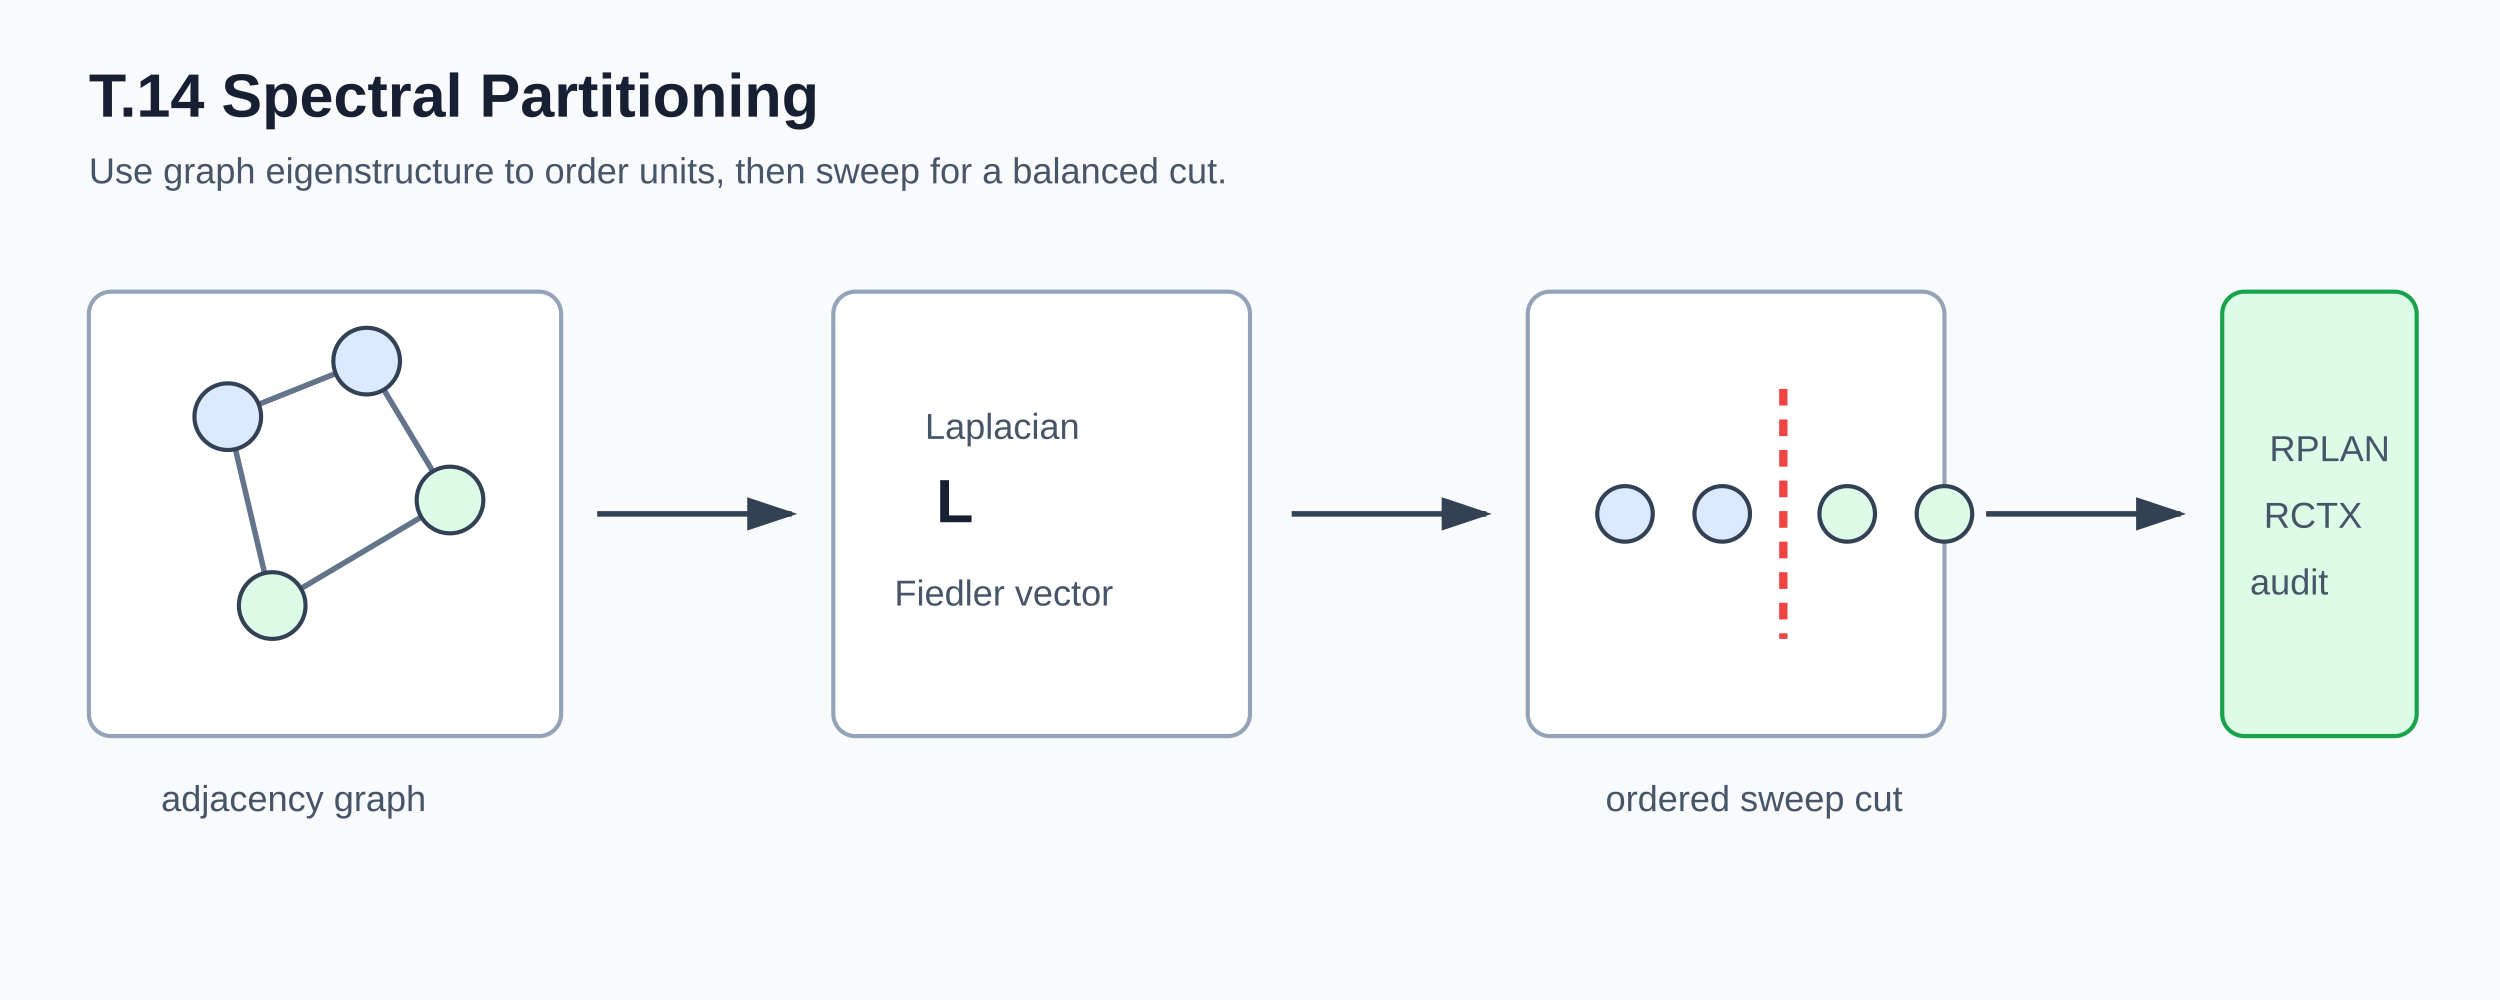
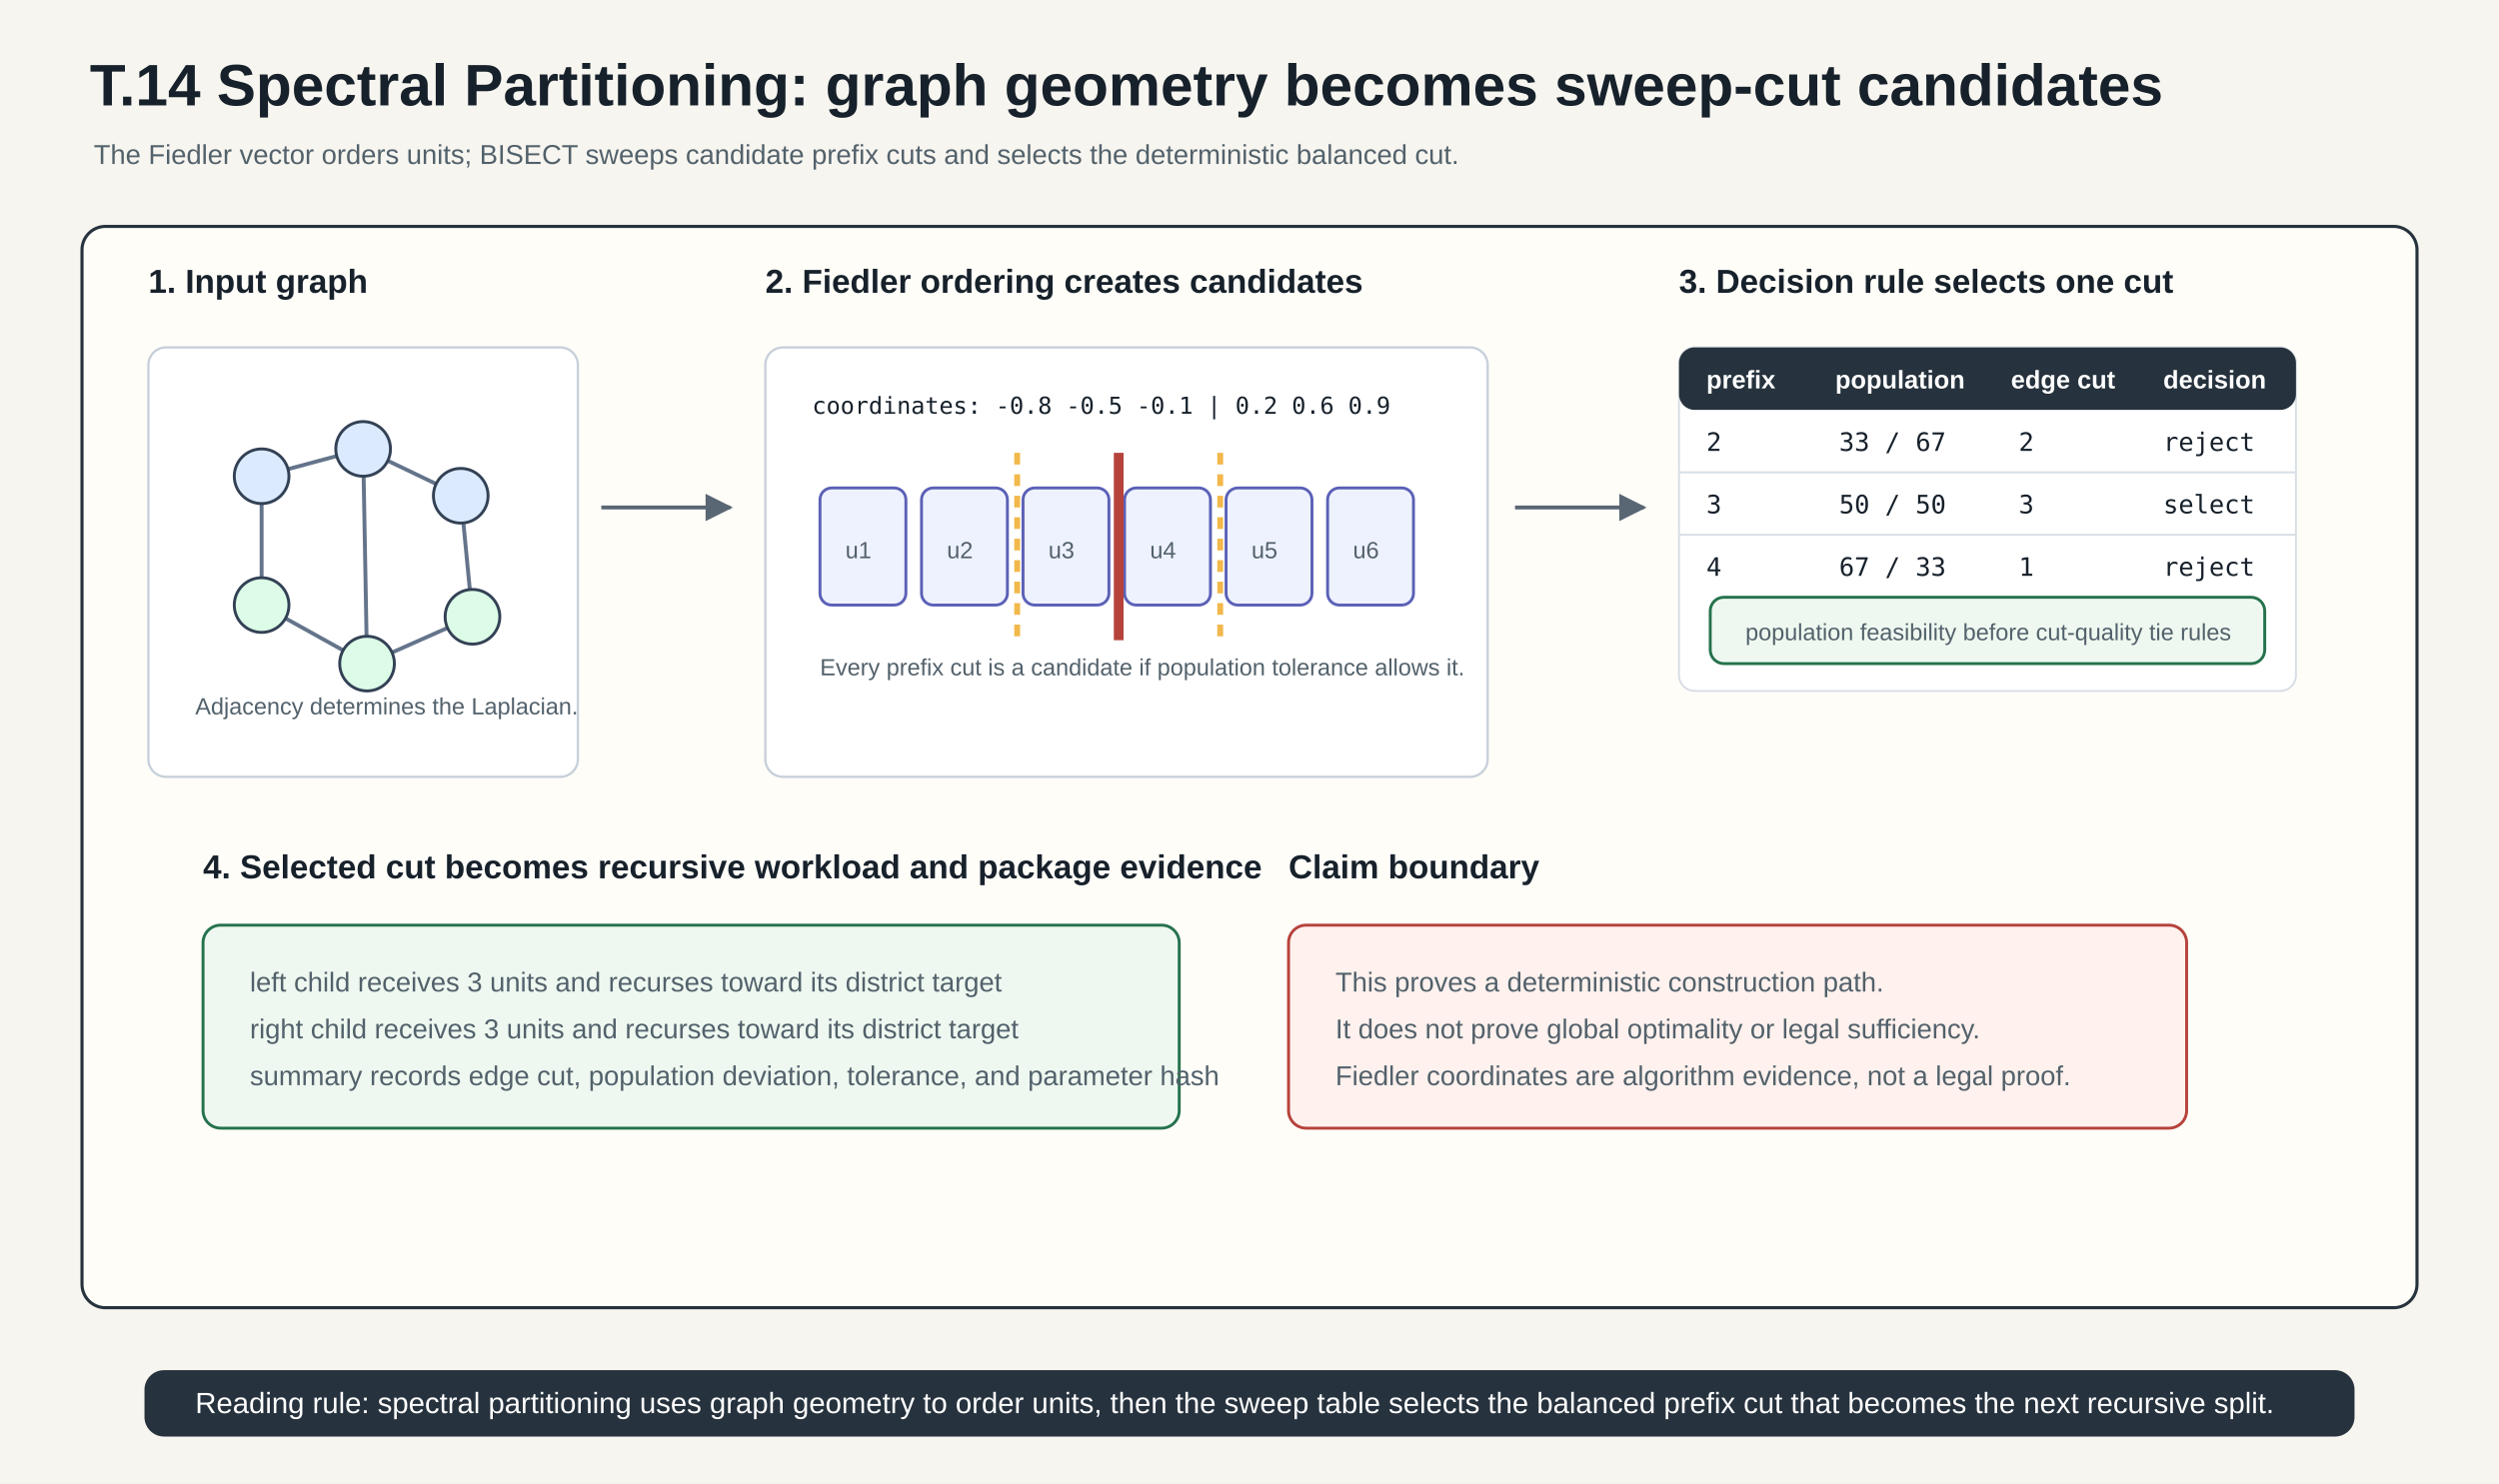
- <svg xmlns="http://www.w3.org/2000/svg" width="900" height="360" viewBox="0 0 900 360" role="img" aria-labelledby="title desc">
+ <svg xmlns="http://www.w3.org/2000/svg" width="1280" height="760" viewBox="0 0 1280 760" role="img" aria-labelledby="title desc">
+   <style>
+     .bg{fill:#f7f5ef}
+     .panel{fill:#fffdf8;stroke:#26323d;stroke-width:1.6}
+     .card{fill:#fff;stroke:#c7d0da;stroke-width:1.2}
+     .title{font:700 30px Arial,sans-serif;fill:#17212b}
+     .label{font:700 17px Arial,sans-serif;fill:#17212b}
+     .small{font:14px Arial,sans-serif;fill:#52616b}
+     .tiny{font:12px Arial,sans-serif;fill:#52616b}
+     .mono{font:12px Consolas,monospace;fill:#17212b}
+     .edge{stroke:#64748b;stroke-width:2}
+     .node{stroke:#334155;stroke-width:1.5}
+     .a{fill:#dbeafe}
+     .b{fill:#dcfce7}
+     .unit{fill:#eef2ff;stroke:#5b61b6;stroke-width:1.5}
+     .candidate{stroke:#f2b84b;stroke-width:3;stroke-dasharray:6 5}
+     .chosen{stroke:#b6423c;stroke-width:5}
+     .tableHead{fill:#26323d}
+     .tableLine{stroke:#d8dee5;stroke-width:1}
+     .ok{fill:#eef8f0;stroke:#25724d;stroke-width:1.5}
+     .warn{fill:#fff1ed;stroke:#b6423c;stroke-width:1.5}
+     .manifest{fill:#eef2ff;stroke:#5b61b6;stroke-width:1.5}
+     .line{stroke:#596673;stroke-width:2;fill:none;marker-end:url(#arrow)}
+   </style>
  <defs>
-     <marker id="arrow" markerWidth="10" markerHeight="10" refX="8" refY="3" orient="auto" markerUnits="strokeWidth">
-       <path d="M0,0 L0,6 L9,3 z" fill="#334155" />
+     <marker id="arrow" viewBox="0 0 10 10" refX="9" refY="5" markerWidth="7" markerHeight="7" orient="auto">
+       <path d="M0 0 L10 5 L0 10 z" fill="#596673" />
    </marker>
-     <style>text{font-family:Arial,Helvetica,sans-serif;fill:#172033}.h{font-size:22px;font-weight:700}.s{font-size:13px;fill:#475569}.box{fill:#fff;stroke:#94a3b8;stroke-width:1.5;rx:8}.blue{fill:#dbeafe;stroke:#2563eb}.green{fill:#dcfce7;stroke:#16a34a}.line{stroke:#334155;stroke-width:2;fill:none;marker-end:url(#arrow)}.edge{stroke:#64748b;stroke-width:2}.node{stroke:#334155;stroke-width:1.5}</style>
  </defs>
-   <rect width="900" height="360" fill="#f8fafc" />
-   <text x="32" y="42" class="h">T.14 Spectral Partitioning</text>
-   <text x="32" y="66" class="s">Use graph eigenstructure to order units, then sweep for a balanced cut.</text>
-   <rect x="32" y="105" width="170" height="160" class="box" />
-   <line x1="82" y1="150" x2="132" y2="130" class="edge" />
-   <line x1="132" y1="130" x2="162" y2="180" class="edge" />
-   <line x1="82" y1="150" x2="98" y2="218" class="edge" />
-   <line x1="98" y1="218" x2="162" y2="180" class="edge" />
-   <circle cx="82" cy="150" r="12" class="node blue" />
-   <circle cx="132" cy="130" r="12" class="node blue" />
-   <circle cx="162" cy="180" r="12" class="node green" />
-   <circle cx="98" cy="218" r="12" class="node green" />
-   <text x="58" y="292" class="s">adjacency graph</text>
-   <path d="M215 185 L285 185" class="line" />
-   <rect x="300" y="105" width="150" height="160" class="box" />
-   <text x="333" y="158" class="s">Laplacian</text>
-   <text x="337" y="188" class="h">L</text>
-   <text x="322" y="218" class="s">Fiedler vector</text>
-   <path d="M465 185 L535 185" class="line" />
-   <rect x="550" y="105" width="150" height="160" class="box" />
-   <circle cx="585" cy="185" r="10" class="node blue" />
-   <circle cx="620" cy="185" r="10" class="node blue" />
-   <line x1="642" y1="140" x2="642" y2="230" stroke="#ef4444" stroke-width="3" stroke-dasharray="6 5" />
-   <circle cx="665" cy="185" r="10" class="node green" />
-   <circle cx="700" cy="185" r="10" class="node green" />
-   <text x="578" y="292" class="s">ordered sweep cut</text>
-   <path d="M715 185 L785 185" class="line" />
-   <rect x="800" y="105" width="70" height="160" class="box green" />
-   <text x="817" y="166" class="s">RPLAN</text>
-   <text x="815" y="190" class="s">RCTX</text>
-   <text x="810" y="214" class="s">audit</text>
+   <rect class="bg" width="1280" height="760" />
+   <text class="title" x="46" y="54">T.14 Spectral Partitioning: graph geometry becomes sweep-cut candidates</text>
+   <text class="small" x="48" y="84">The Fiedler vector orders units; BISECT sweeps candidate prefix cuts and selects the deterministic balanced cut.</text>
+   <rect class="panel" x="42" y="116" width="1196" height="554" rx="12" />
+   <g transform="translate(76 150)">
+     <text class="label" x="0" y="0">1. Input graph</text>
+     <rect class="card" x="0" y="28" width="220" height="220" rx="9" />
+     <g transform="translate(34 62)">
+       <line class="edge" x1="24" y1="32" x2="76" y2="18" />
+       <line class="edge" x1="76" y1="18" x2="126" y2="42" />
+       <line class="edge" x1="126" y1="42" x2="132" y2="104" />
+       <line class="edge" x1="132" y1="104" x2="78" y2="128" />
+       <line class="edge" x1="78" y1="128" x2="24" y2="98" />
+       <line class="edge" x1="24" y1="98" x2="24" y2="32" />
+       <line class="edge" x1="76" y1="18" x2="78" y2="128" />
+       <circle class="node a" cx="24" cy="32" r="14" />
+       <circle class="node a" cx="76" cy="18" r="14" />
+       <circle class="node a" cx="126" cy="42" r="14" />
+       <circle class="node b" cx="132" cy="104" r="14" />
+       <circle class="node b" cx="78" cy="128" r="14" />
+       <circle class="node b" cx="24" cy="98" r="14" />
+     </g>
+     <text class="tiny" x="24" y="216">Adjacency determines the Laplacian.</text>
+   </g>
+   <path class="line" d="M308 260 H374" />
+   <g transform="translate(392 150)">
+     <text class="label" x="0" y="0">2. Fiedler ordering creates candidates</text>
+     <rect class="card" x="0" y="28" width="370" height="220" rx="9" />
+     <text class="mono" x="24" y="62">coordinates: -0.8 -0.5 -0.1 | 0.2 0.6 0.9</text>
+     <g transform="translate(28 100)">
+       <rect class="unit" x="0" y="0" width="44" height="60" rx="6" />
+       <rect class="unit" x="52" y="0" width="44" height="60" rx="6" />
+       <rect class="unit" x="104" y="0" width="44" height="60" rx="6" />
+       <rect class="unit" x="156" y="0" width="44" height="60" rx="6" />
+       <rect class="unit" x="208" y="0" width="44" height="60" rx="6" />
+       <rect class="unit" x="260" y="0" width="44" height="60" rx="6" />
+       <text class="tiny" x="13" y="36">u1</text>
+       <text class="tiny" x="65" y="36">u2</text>
+       <text class="tiny" x="117" y="36">u3</text>
+       <text class="tiny" x="169" y="36">u4</text>
+       <text class="tiny" x="221" y="36">u5</text>
+       <text class="tiny" x="273" y="36">u6</text>
+       <line class="candidate" x1="101" y1="-18" x2="101" y2="78" />
+       <line class="chosen" x1="153" y1="-18" x2="153" y2="78" />
+       <line class="candidate" x1="205" y1="-18" x2="205" y2="78" />
+     </g>
+     <text class="tiny" x="28" y="196">Every prefix cut is a candidate if population tolerance allows it.</text>
+   </g>
+   <path class="line" d="M776 260 H842" />
+   <g transform="translate(860 150)">
+     <text class="label" x="0" y="0">3. Decision rule selects one cut</text>
+     <rect x="0" y="28" width="316" height="176" rx="8" fill="#ffffff" stroke="#d8dee5" />
+     <rect class="tableHead" x="0" y="28" width="316" height="32" rx="8" />
+     <text x="14" y="49" font-family="Arial, sans-serif" font-size="13" font-weight="700" fill="#fff">prefix</text>
+     <text x="80" y="49" font-family="Arial, sans-serif" font-size="13" font-weight="700" fill="#fff">population</text>
+     <text x="170" y="49" font-family="Arial, sans-serif" font-size="13" font-weight="700" fill="#fff">edge cut</text>
+     <text x="248" y="49" font-family="Arial, sans-serif" font-size="13" font-weight="700" fill="#fff">decision</text>
+     <line class="tableLine" x1="0" y1="92" x2="316" y2="92" />
+     <line class="tableLine" x1="0" y1="124" x2="316" y2="124" />
+     <g font-family="Consolas, monospace" font-size="13" fill="#17212b">
+       <text x="14" y="81">2</text>
+       <text x="82" y="81">33 / 67</text>
+       <text x="174" y="81">2</text>
+       <text x="248" y="81">reject</text>
+       <text x="14" y="113">3</text>
+       <text x="82" y="113">50 / 50</text>
+       <text x="174" y="113">3</text>
+       <text x="248" y="113">select</text>
+       <text x="14" y="145">4</text>
+       <text x="82" y="145">67 / 33</text>
+       <text x="174" y="145">1</text>
+       <text x="248" y="145">reject</text>
+     </g>
+     <rect class="ok" x="16" y="156" width="284" height="34" rx="7" />
+     <text class="tiny" x="34" y="178">population feasibility before cut-quality tie rules</text>
+   </g>
+   <g transform="translate(104 450)">
+     <text class="label" x="0" y="0">4. Selected cut becomes recursive workload and package evidence</text>
+     <rect class="ok" x="0" y="24" width="500" height="104" rx="9" />
+     <text class="small" x="24" y="58">left child receives 3 units and recurses toward its district target</text>
+     <text class="small" x="24" y="82">right child receives 3 units and recurses toward its district target</text>
+     <text class="small" x="24" y="106">summary records edge cut, population deviation, tolerance, and parameter hash</text>
+   </g>
+   <g transform="translate(660 450)">
+     <text class="label" x="0" y="0">Claim boundary</text>
+     <rect class="warn" x="0" y="24" width="460" height="104" rx="9" />
+     <text class="small" x="24" y="58">This proves a deterministic construction path.</text>
+     <text class="small" x="24" y="82">It does not prove global optimality or legal sufficiency.</text>
+     <text class="small" x="24" y="106">Fiedler coordinates are algorithm evidence, not a legal proof.</text>
+   </g>
+   <rect x="74" y="702" width="1132" height="34" rx="10" fill="#26323d" />
+   <text x="100" y="724" font-family="Arial, sans-serif" font-size="15" fill="#fff">Reading rule: spectral partitioning uses graph geometry to order units, then the sweep table selects the balanced prefix cut that becomes the next recursive split.</text>
</svg>
